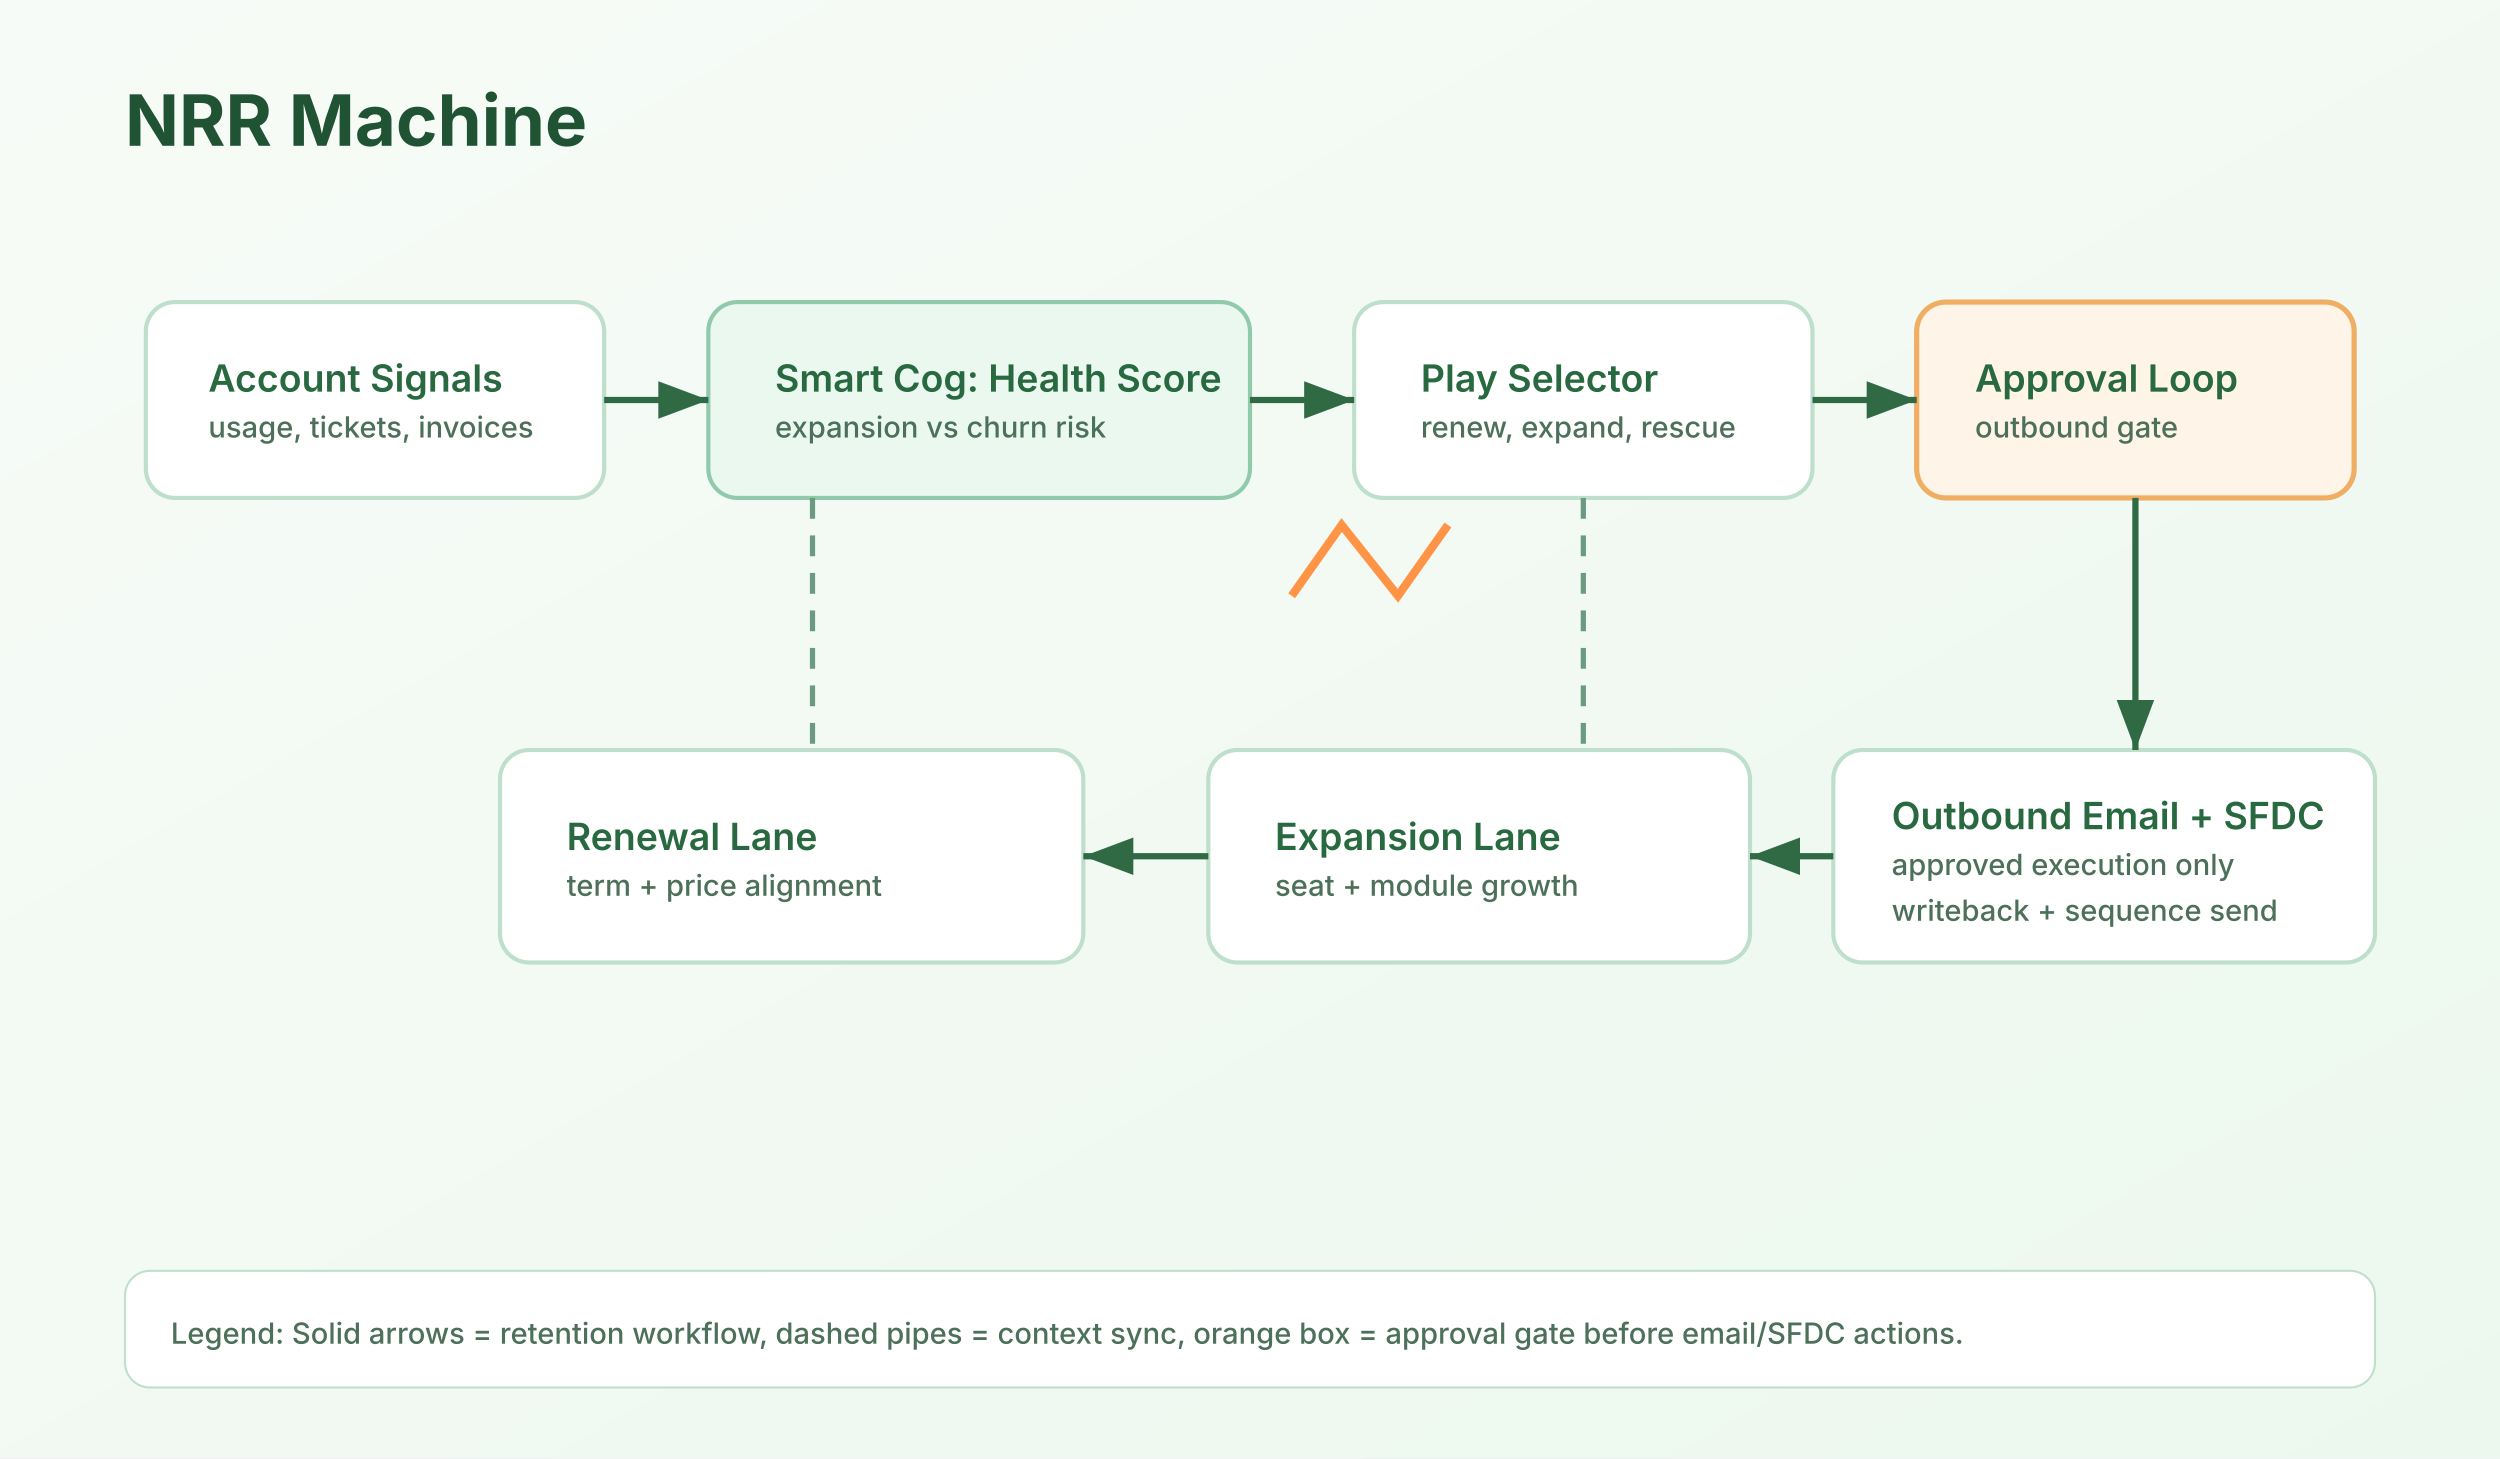
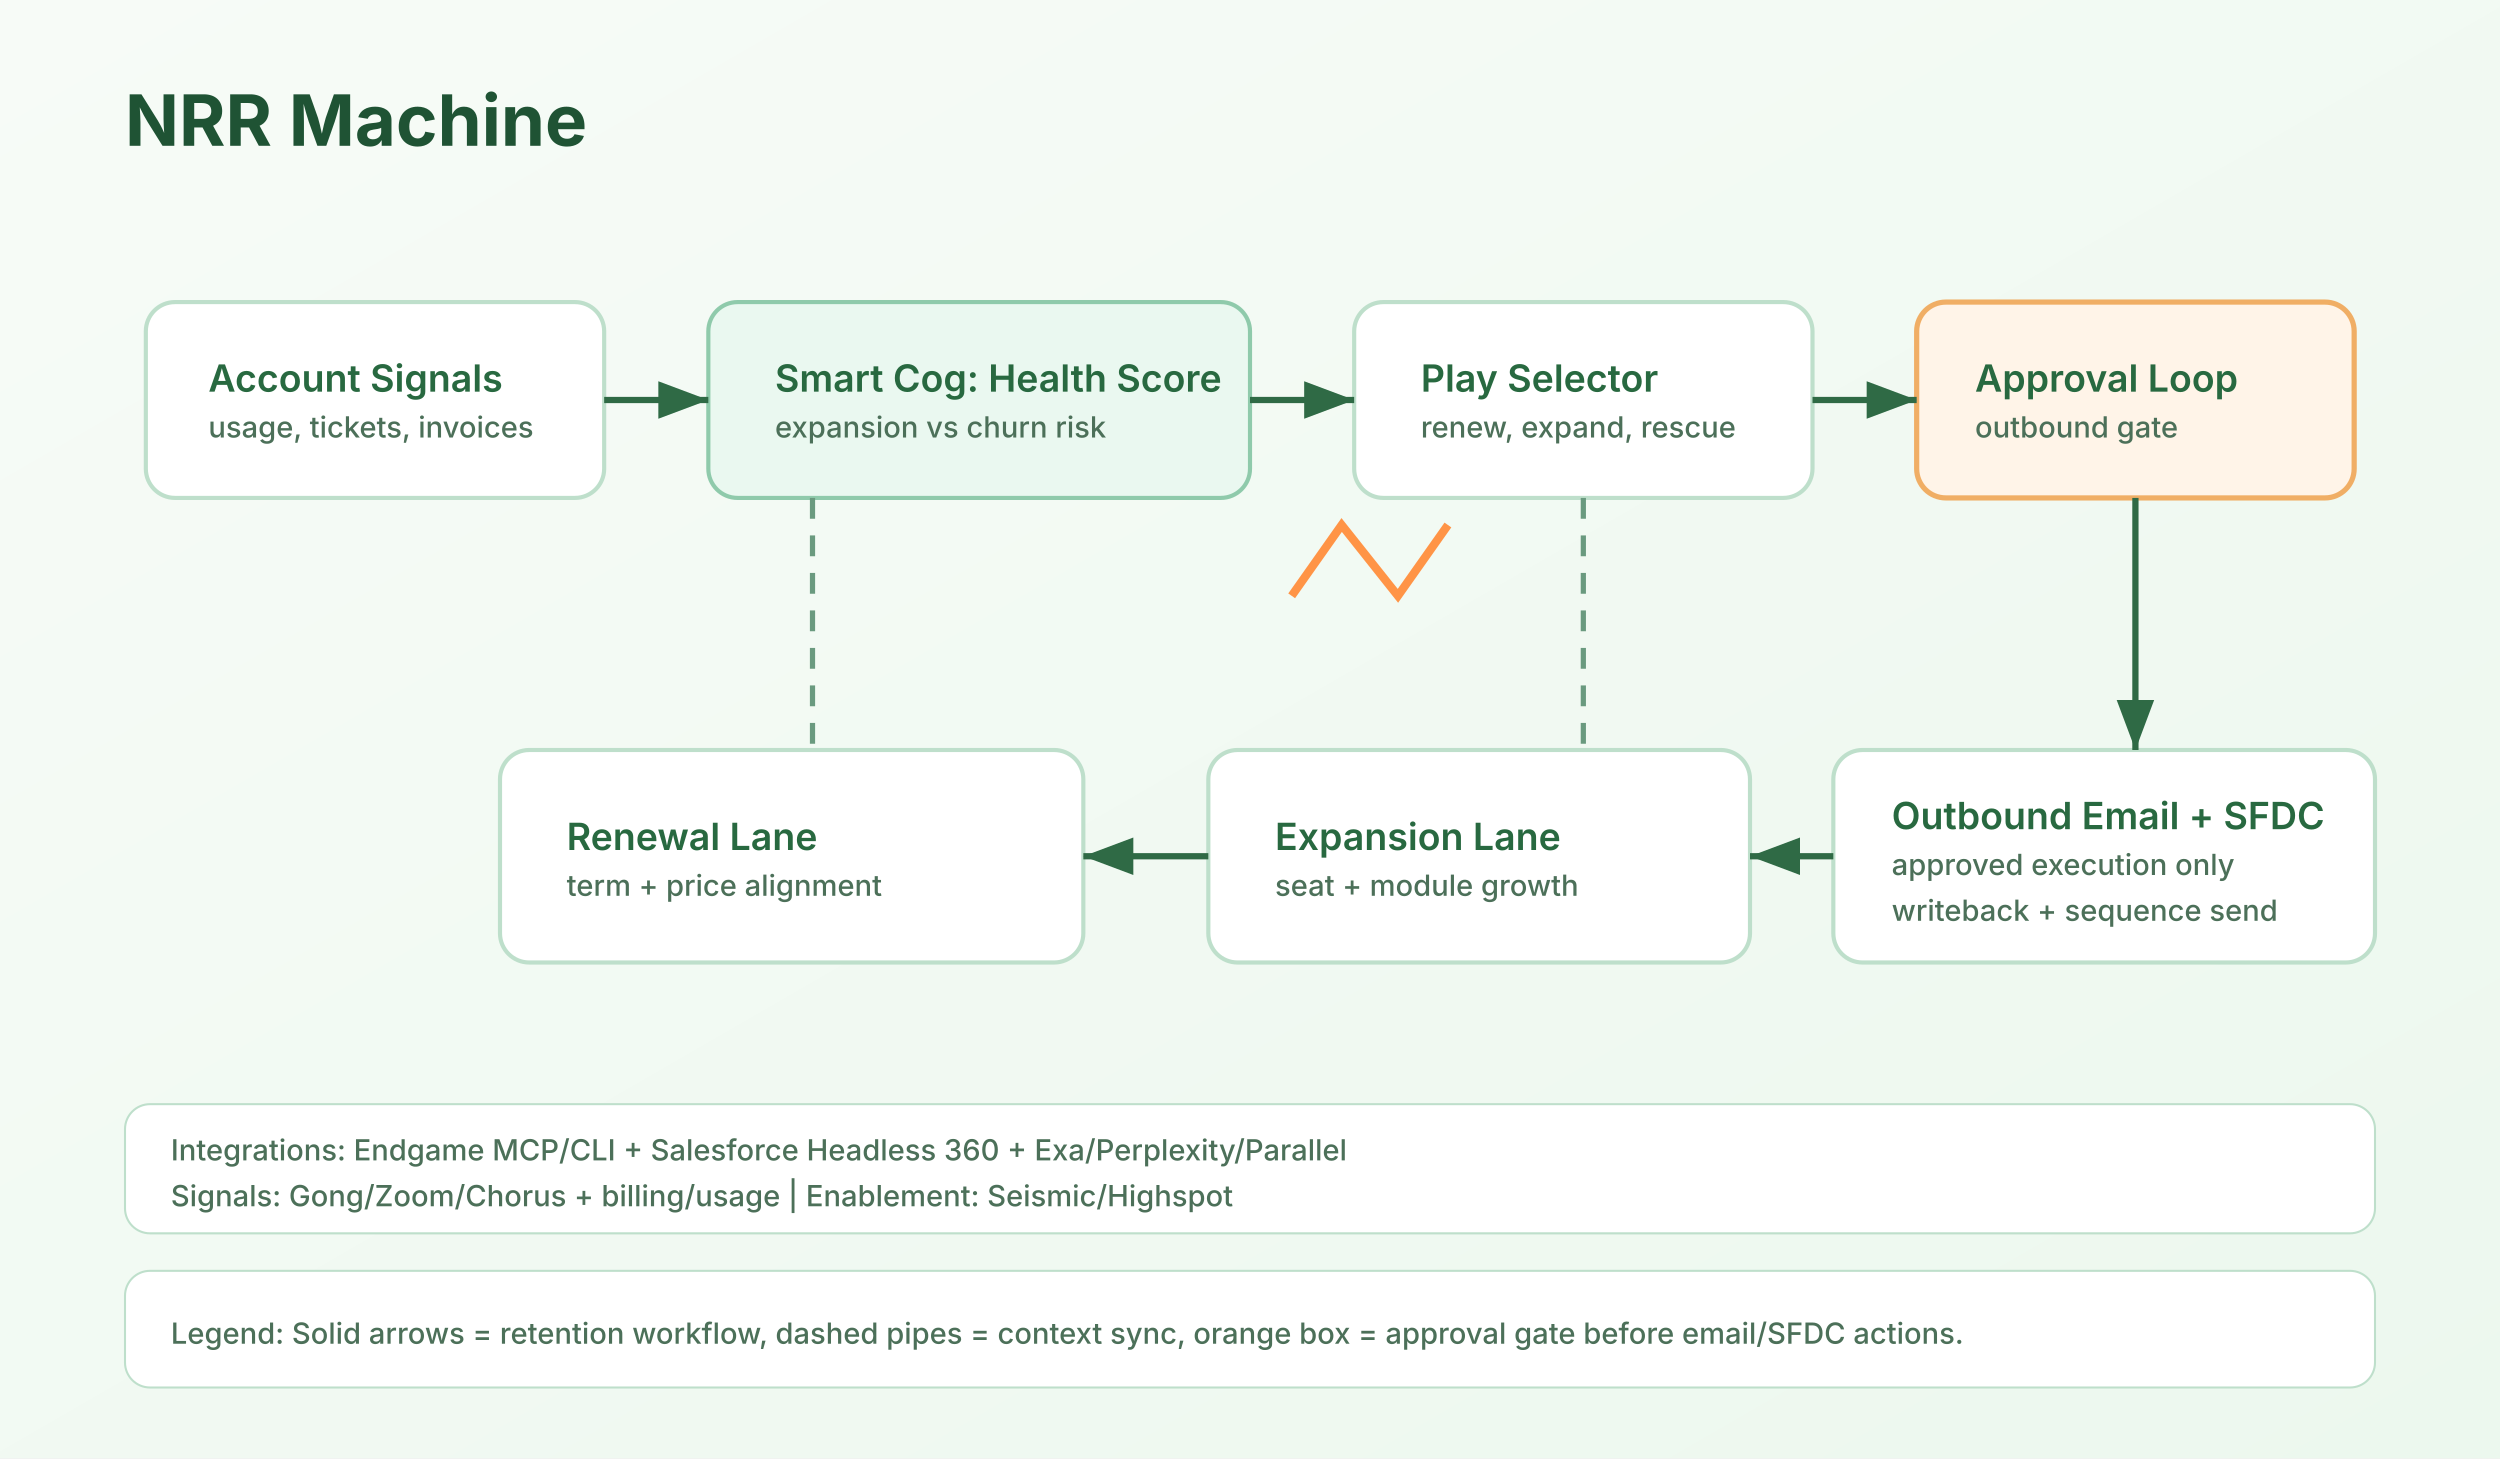
<svg xmlns="http://www.w3.org/2000/svg" width="1200" height="700" viewBox="0 0 1200 700" role="img" aria-labelledby="title desc">
  <defs>
    <linearGradient id="bg4" x1="0" y1="0" x2="1" y2="1">
      <stop offset="0%" stop-color="#f7fbf7" />
      <stop offset="100%" stop-color="#ecf8ee" />
    </linearGradient>
    <marker id="arrow4" markerWidth="10" markerHeight="10" refX="8" refY="3" orient="auto">
      <path d="M0,0 L8,3 L0,6 Z" fill="#2f6a45" />
    </marker>
    <style>
      .t{font:700 34px 'Inter', 'Segoe UI', sans-serif; fill:#1f5334}
      .l{font:600 18px 'Inter', 'Segoe UI', sans-serif; fill:#286940}
      .m{font:500 14px 'Inter', 'Segoe UI', sans-serif; fill:#4c7059}
      .n{fill:#ffffff; stroke:#bedfcb; stroke-width:2}
      .a{fill:#eaf8f0; stroke:#8fcaab; stroke-width:2}
      .g{fill:#fff4e8; stroke:#f0ae65; stroke-width:2.5}
      .f{stroke:#2f6a45; stroke-width:3; fill:none; marker-end:url(#arrow4)}
      .p{stroke:#6a9a7f; stroke-width:2.5; stroke-dasharray:10 8; fill:none}
      .z{stroke:#ff9446; stroke-width:4; fill:none}
    </style>
  </defs>
  <rect width="1200" height="700" fill="url(#bg4)" />
  <text x="60" y="70" class="t">NRR Machine</text>
  <rect x="70" y="145" width="220" height="94" rx="14" class="n" />
  <text x="100" y="188" class="l">Account Signals</text>
  <text x="100" y="210" class="m">usage, tickets, invoices</text>
  <rect x="340" y="145" width="260" height="94" rx="14" class="a" />
  <text x="372" y="188" class="l">Smart Cog: Health Score</text>
  <text x="372" y="210" class="m">expansion vs churn risk</text>
  <rect x="650" y="145" width="220" height="94" rx="14" class="n" />
  <text x="682" y="188" class="l">Play Selector</text>
  <text x="682" y="210" class="m">renew, expand, rescue</text>
  <rect x="920" y="145" width="210" height="94" rx="14" class="g" />
  <text x="948" y="188" class="l">Approval Loop</text>
  <text x="948" y="210" class="m">outbound gate</text>
  <rect x="240" y="360" width="280" height="102" rx="14" class="n" />
  <text x="272" y="408" class="l">Renewal Lane</text>
  <text x="272" y="430" class="m">term + price alignment</text>
  <rect x="580" y="360" width="260" height="102" rx="14" class="n" />
  <text x="612" y="408" class="l">Expansion Lane</text>
  <text x="612" y="430" class="m">seat + module growth</text>
  <rect x="880" y="360" width="260" height="102" rx="14" class="n" />
  <text x="908" y="398" class="l">Outbound Email + SFDC</text>
  <text x="908" y="420" class="m">approved execution only</text>
  <text x="908" y="442" class="m">writeback + sequence send</text>
  <path d="M290 192 L340 192" class="f" />
  <path d="M600 192 L650 192" class="f" />
  <path d="M870 192 L920 192" class="f" />
  <path d="M1025 239 L1025 360" class="f" />
  <path d="M390 239 L390 360" class="p" />
  <path d="M760 239 L760 360" class="p" />
  <path d="M880 411 L840 411" class="f" />
  <path d="M580 411 L520 411" class="f" />
  <polyline points="620,286 644,252 671,286 695,252" class="z" />
+   <rect x="60" y="530" width="1080" height="62" rx="12" fill="#ffffff" stroke="#bedfcb" />
+   <text x="82" y="557" class="m">Integrations: Endgame MCP/CLI + Salesforce Headless 360 + Exa/Perplexity/Parallel</text>
+   <text x="82" y="579" class="m">Signals: Gong/Zoom/Chorus + billing/usage | Enablement: Seismic/Highspot</text>
  <rect x="60" y="610" width="1080" height="56" rx="12" fill="#ffffff" stroke="#bedfcb" />
  <text x="82" y="645" class="m">Legend: Solid arrows = retention workflow, dashed pipes = context sync, orange box = approval gate before email/SFDC actions.</text>
</svg>
